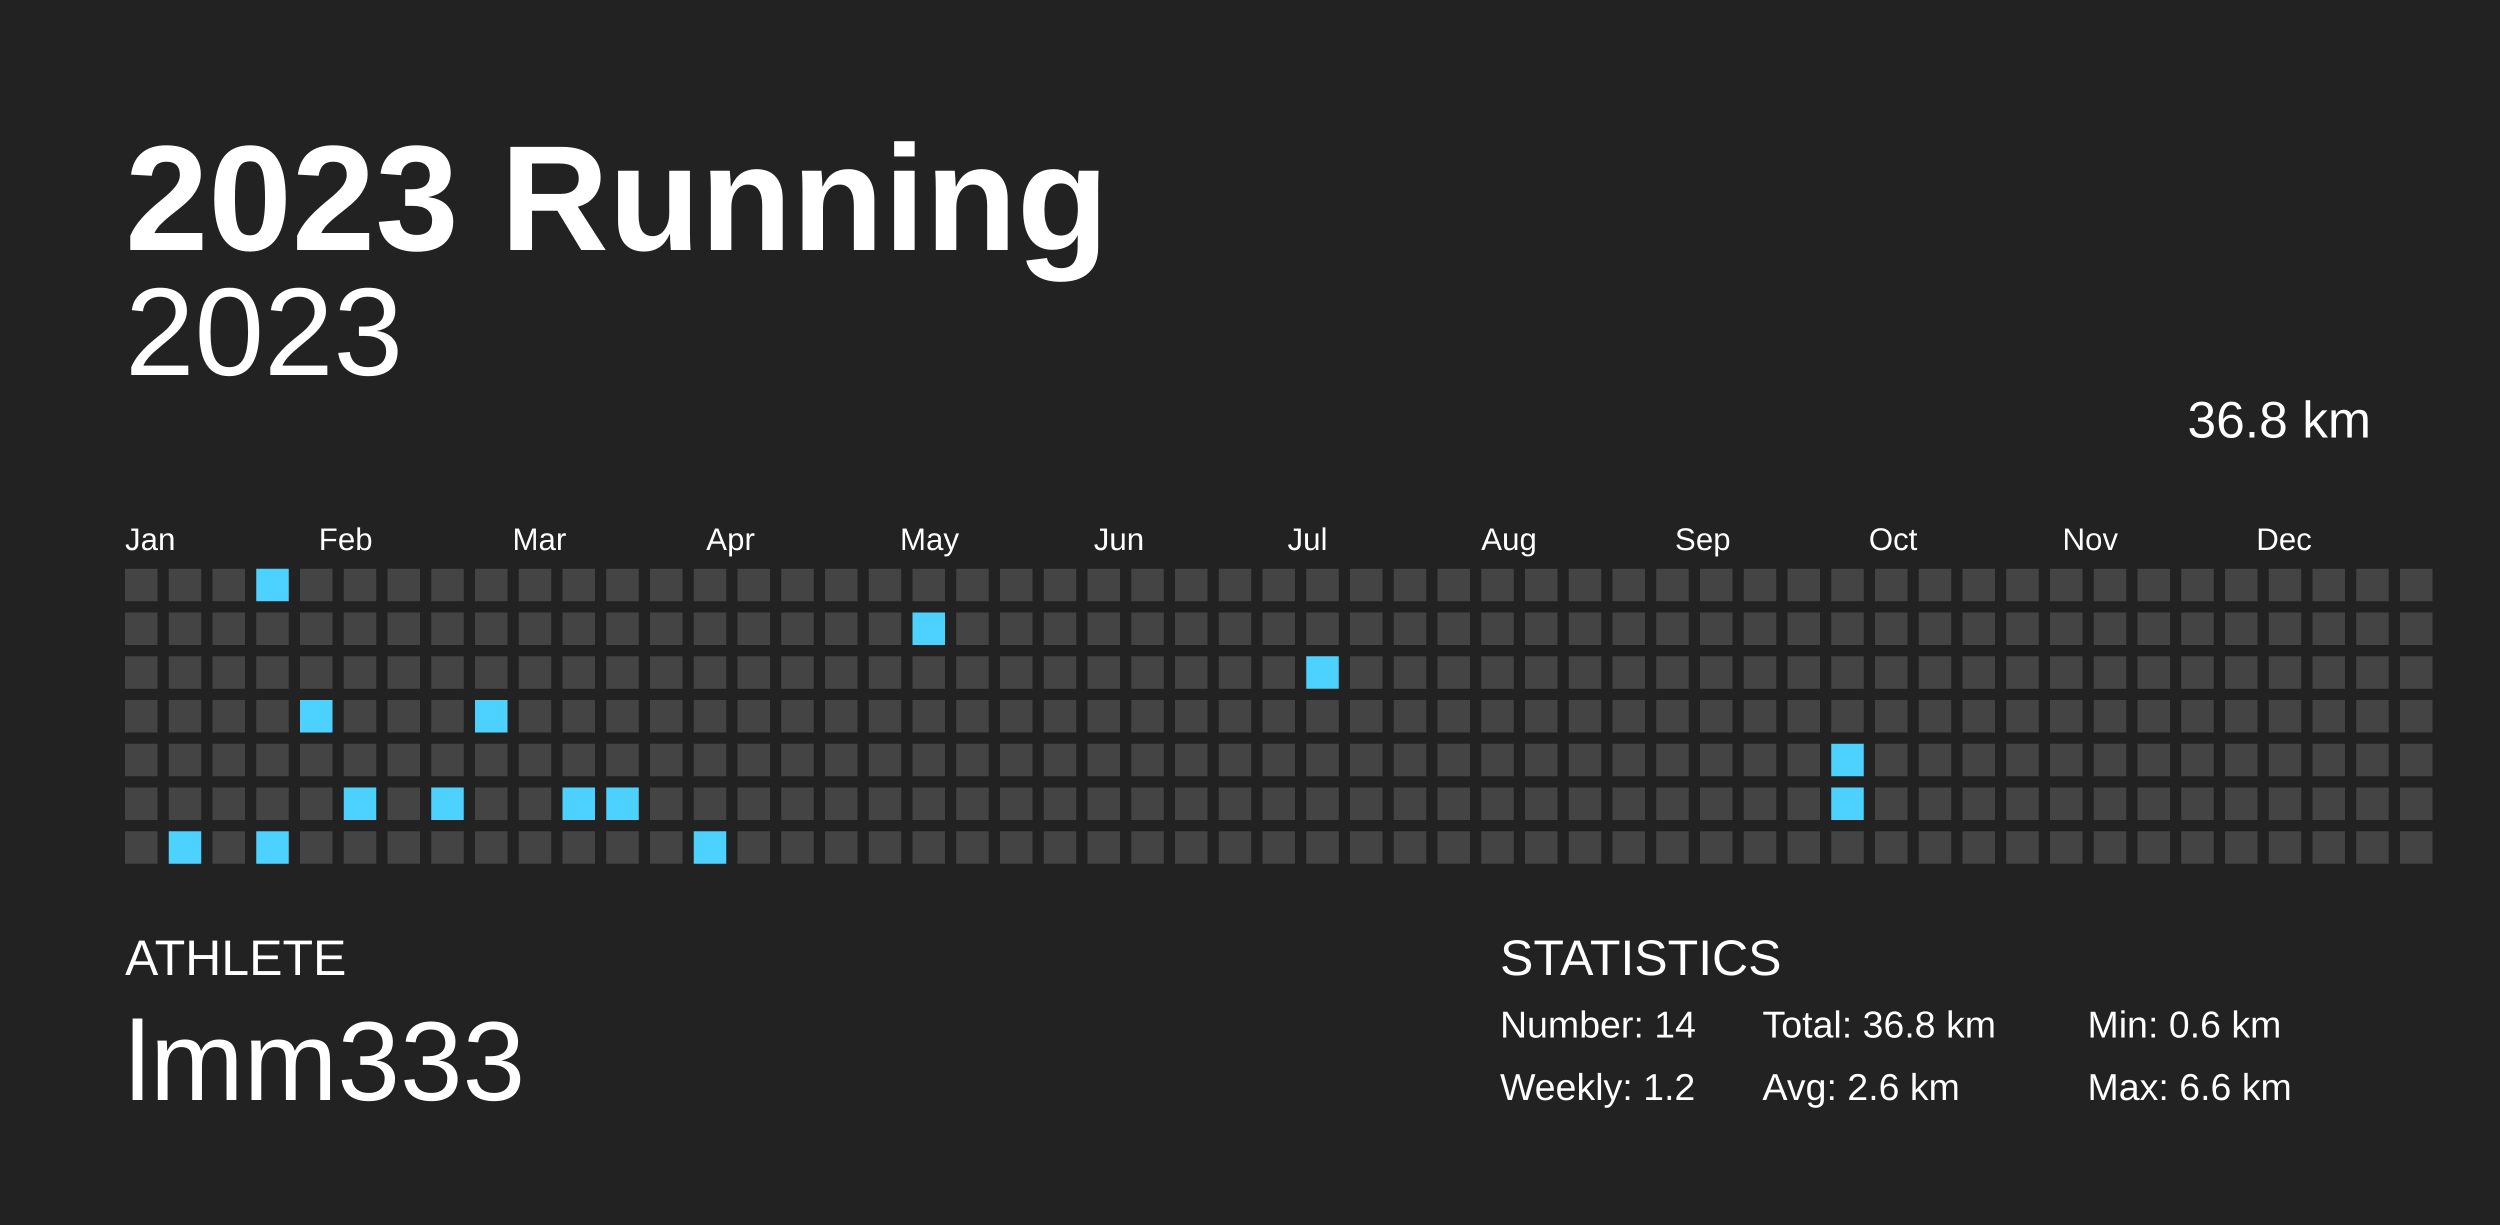
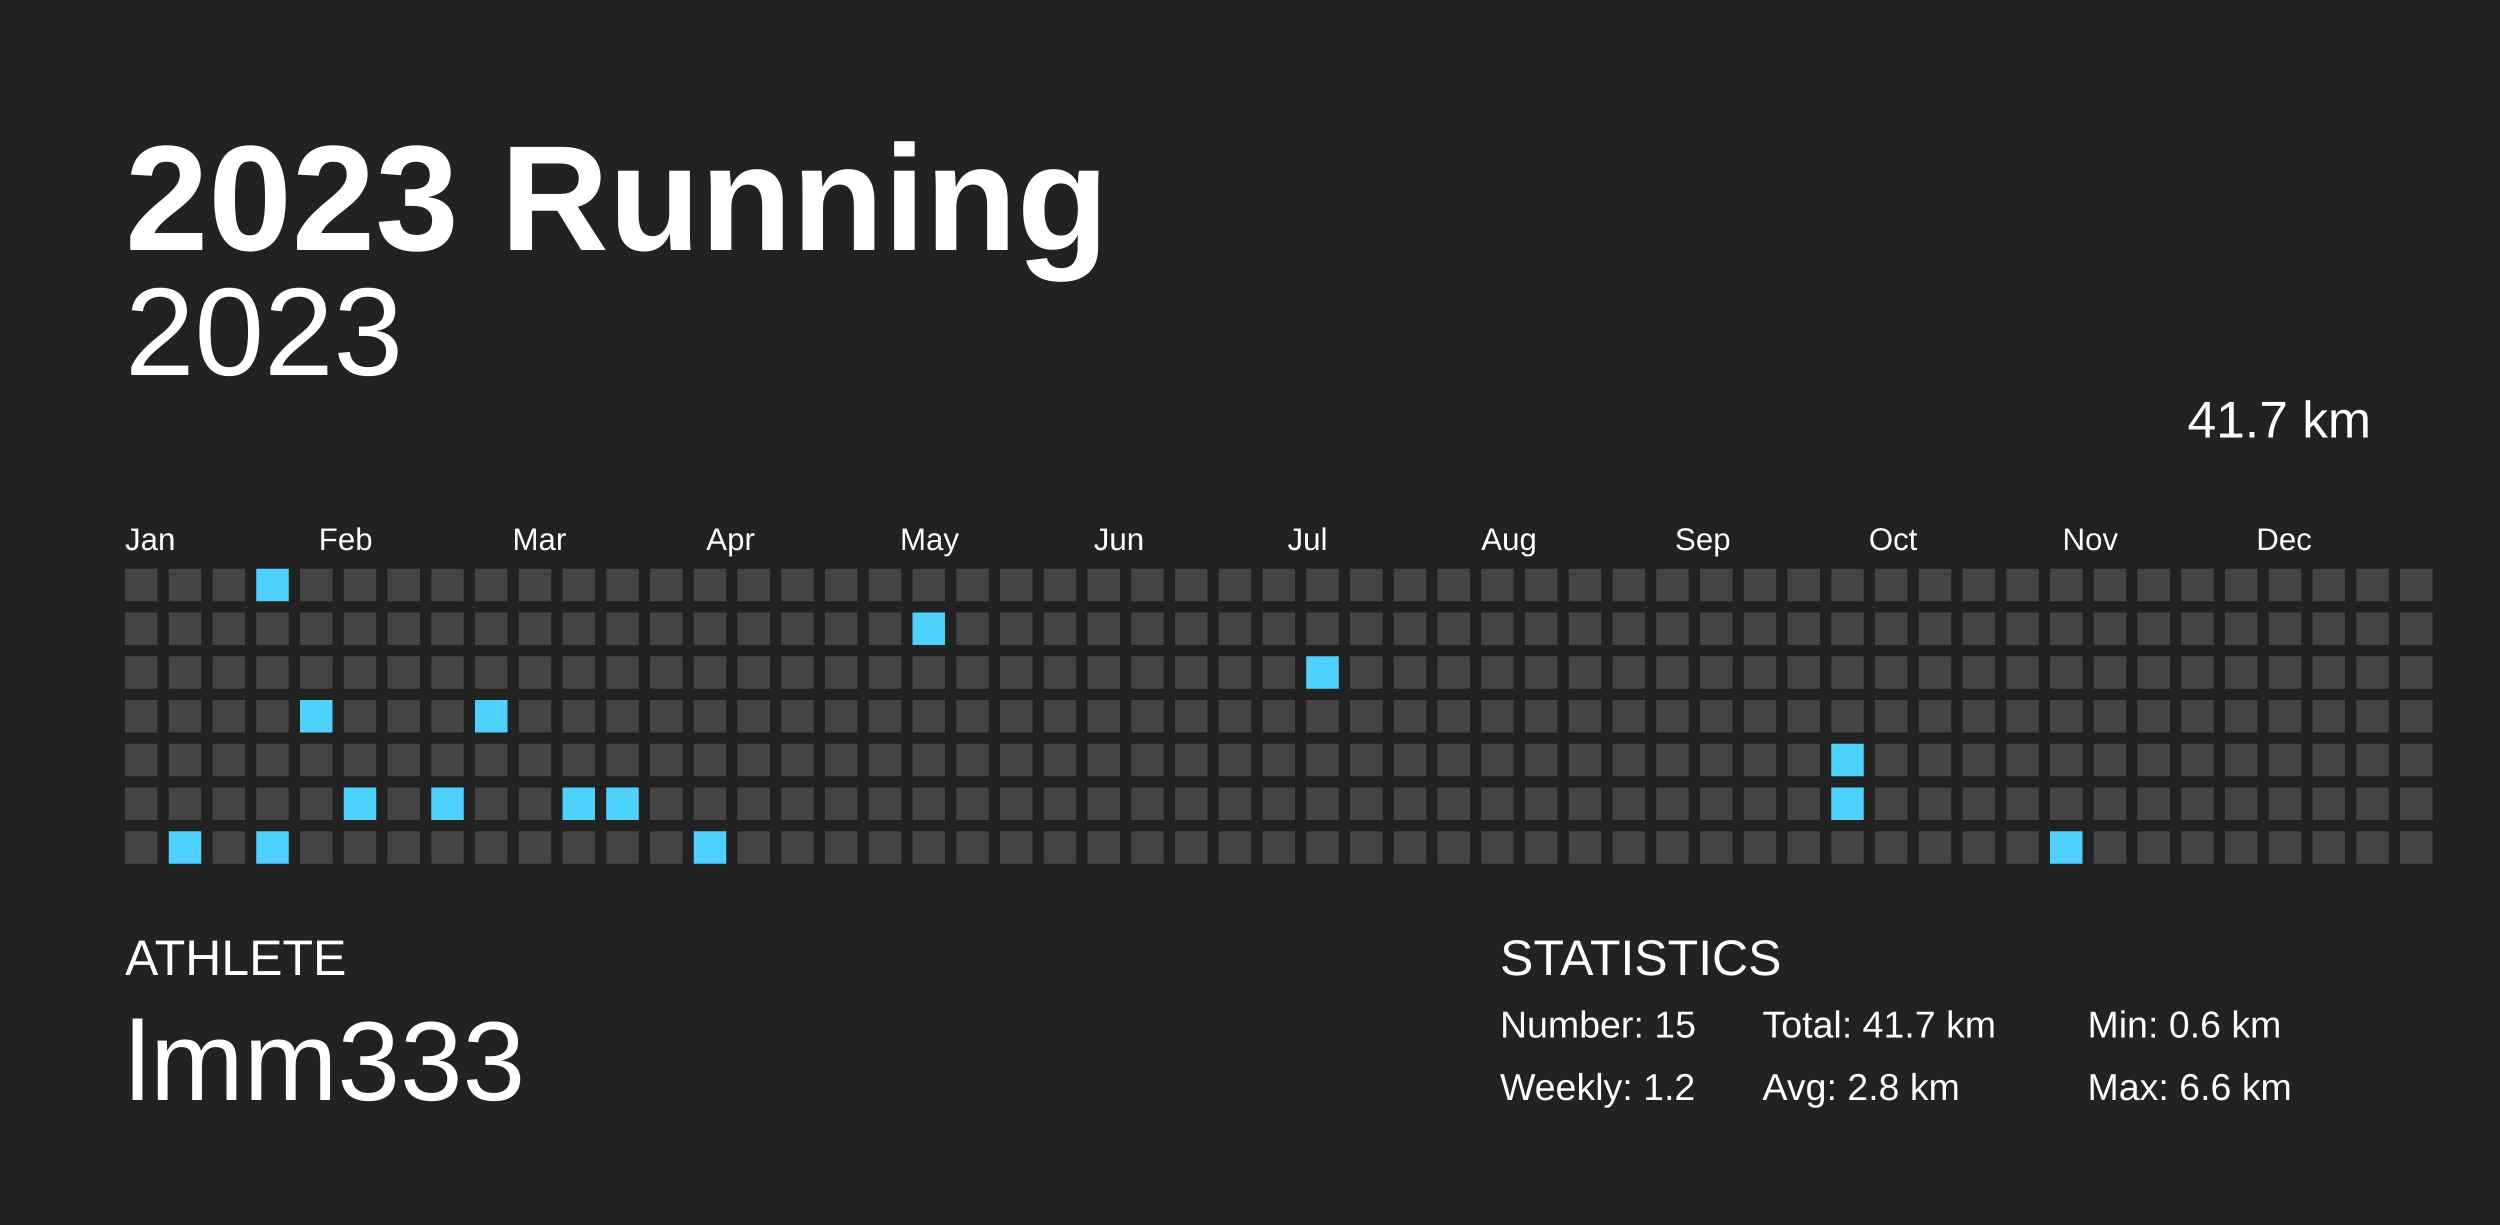
<svg xmlns="http://www.w3.org/2000/svg" baseProfile="full" height="98mm" version="1.1" viewBox="0,0,200,98" width="200mm">
  <defs />
  <rect fill="#222222" height="98" width="200" x="0" y="0" />
  <text fill="#FFFFFF" style="font-size:12px; font-family:Arial; font-weight:bold;" x="10" y="20">2023 Running</text>
  <text fill="#FFFFFF" style="font-size:4px; font-family:Arial" x="10" y="78">ATHLETE</text>
  <text fill="#FFFFFF" style="font-size:9px; font-family:Arial" x="10" y="88">lmm333</text>
  <text fill="#FFFFFF" style="font-size:4px; font-family:Arial" x="120" y="78">STATISTICS</text>
-   <text fill="#FFFFFF" style="font-size:3px; font-family:Arial" x="120" y="83">Number: 14</text>
+   <text fill="#FFFFFF" style="font-size:3px; font-family:Arial" x="120" y="83">Number: 15</text>
  <text fill="#FFFFFF" style="font-size:3px; font-family:Arial" x="120" y="88">Weekly: 1.2</text>
-   <text fill="#FFFFFF" style="font-size:3px; font-family:Arial" x="141" y="83">Total: 36.8 km</text>
-   <text fill="#FFFFFF" style="font-size:3px; font-family:Arial" x="141" y="88">Avg: 2.6 km</text>
+   <text fill="#FFFFFF" style="font-size:3px; font-family:Arial" x="141" y="83">Total: 41.7 km</text>
+   <text fill="#FFFFFF" style="font-size:3px; font-family:Arial" x="141" y="88">Avg: 2.8 km</text>
  <text fill="#FFFFFF" style="font-size:3px; font-family:Arial" x="167" y="83">Min: 0.6 km</text>
  <text fill="#FFFFFF" style="font-size:3px; font-family:Arial" x="167" y="88">Max: 6.6 km</text>
  <text alignment-baseline="hanging" fill="#FFFFFF" style="font-size:10.0px; font-family:Arial;" x="10" y="30">2023</text>
-   <text alignment-baseline="hanging" fill="#FFFFFF" style="font-size:4.125px; font-family:Arial;" x="175" y="35">36.8 km</text>
+   <text alignment-baseline="hanging" fill="#FFFFFF" style="font-size:4.125px; font-family:Arial;" x="175" y="35">41.7 km</text>
  <text fill="#FFFFFF" style="font-size:2.5px; font-family:Arial" x="10.0" y="44">Jan</text>
  <text fill="#FFFFFF" style="font-size:2.5px; font-family:Arial" x="25.5" y="44">Feb</text>
  <text fill="#FFFFFF" style="font-size:2.5px; font-family:Arial" x="41.0" y="44">Mar</text>
  <text fill="#FFFFFF" style="font-size:2.5px; font-family:Arial" x="56.5" y="44">Apr</text>
  <text fill="#FFFFFF" style="font-size:2.5px; font-family:Arial" x="72.0" y="44">May</text>
  <text fill="#FFFFFF" style="font-size:2.5px; font-family:Arial" x="87.5" y="44">Jun</text>
  <text fill="#FFFFFF" style="font-size:2.5px; font-family:Arial" x="103.0" y="44">Jul</text>
  <text fill="#FFFFFF" style="font-size:2.5px; font-family:Arial" x="118.5" y="44">Aug</text>
  <text fill="#FFFFFF" style="font-size:2.5px; font-family:Arial" x="134.0" y="44">Sep</text>
  <text fill="#FFFFFF" style="font-size:2.5px; font-family:Arial" x="149.5" y="44">Oct</text>
  <text fill="#FFFFFF" style="font-size:2.5px; font-family:Arial" x="165.0" y="44">Nov</text>
  <text fill="#FFFFFF" style="font-size:2.5px; font-family:Arial" x="180.5" y="44">Dec</text>
  <rect fill="#444444" height="2.6" width="2.6" x="10.0" y="45.5" />
  <rect fill="#444444" height="2.6" width="2.6" x="10.0" y="49.0" />
  <rect fill="#444444" height="2.6" width="2.6" x="10.0" y="52.5" />
  <rect fill="#444444" height="2.6" width="2.6" x="10.0" y="56.0" />
  <rect fill="#444444" height="2.6" width="2.6" x="10.0" y="59.5" />
  <rect fill="#444444" height="2.6" width="2.6" x="10.0" y="63.0" />
  <rect fill="#444444" height="2.6" width="2.6" x="10.0" y="66.5" />
  <rect fill="#444444" height="2.6" width="2.6" x="13.5" y="45.5" />
  <rect fill="#444444" height="2.6" width="2.6" x="13.5" y="49.0" />
  <rect fill="#444444" height="2.6" width="2.6" x="13.5" y="52.5" />
  <rect fill="#444444" height="2.6" width="2.6" x="13.5" y="56.0" />
  <rect fill="#444444" height="2.6" width="2.6" x="13.5" y="59.5" />
  <rect fill="#444444" height="2.6" width="2.6" x="13.5" y="63.0" />
  <rect fill="#4dd2ff" height="2.6" width="2.6" x="13.5" y="66.5" />
  <rect fill="#444444" height="2.6" width="2.6" x="17.0" y="45.5" />
  <rect fill="#444444" height="2.6" width="2.6" x="17.0" y="49.0" />
  <rect fill="#444444" height="2.6" width="2.6" x="17.0" y="52.5" />
  <rect fill="#444444" height="2.6" width="2.6" x="17.0" y="56.0" />
  <rect fill="#444444" height="2.6" width="2.6" x="17.0" y="59.5" />
  <rect fill="#444444" height="2.6" width="2.6" x="17.0" y="63.0" />
  <rect fill="#444444" height="2.6" width="2.6" x="17.0" y="66.5" />
  <rect fill="#4dd2ff" height="2.6" width="2.6" x="20.5" y="45.5" />
  <rect fill="#444444" height="2.6" width="2.6" x="20.5" y="49.0" />
  <rect fill="#444444" height="2.6" width="2.6" x="20.5" y="52.5" />
  <rect fill="#444444" height="2.6" width="2.6" x="20.5" y="56.0" />
  <rect fill="#444444" height="2.6" width="2.6" x="20.5" y="59.5" />
  <rect fill="#444444" height="2.6" width="2.6" x="20.5" y="63.0" />
  <rect fill="#4dd2ff" height="2.6" width="2.6" x="20.5" y="66.5" />
  <rect fill="#444444" height="2.6" width="2.6" x="24.0" y="45.5" />
  <rect fill="#444444" height="2.6" width="2.6" x="24.0" y="49.0" />
  <rect fill="#444444" height="2.6" width="2.6" x="24.0" y="52.5" />
  <rect fill="#4dd2ff" height="2.6" width="2.6" x="24.0" y="56.0" />
  <rect fill="#444444" height="2.6" width="2.6" x="24.0" y="59.5" />
  <rect fill="#444444" height="2.6" width="2.6" x="24.0" y="63.0" />
  <rect fill="#444444" height="2.6" width="2.6" x="24.0" y="66.5" />
  <rect fill="#444444" height="2.6" width="2.6" x="27.5" y="45.5" />
  <rect fill="#444444" height="2.6" width="2.6" x="27.5" y="49.0" />
  <rect fill="#444444" height="2.6" width="2.6" x="27.5" y="52.5" />
  <rect fill="#444444" height="2.6" width="2.6" x="27.5" y="56.0" />
  <rect fill="#444444" height="2.6" width="2.6" x="27.5" y="59.5" />
  <rect fill="#4dd2ff" height="2.6" width="2.6" x="27.5" y="63.0" />
  <rect fill="#444444" height="2.6" width="2.6" x="27.5" y="66.5" />
  <rect fill="#444444" height="2.6" width="2.6" x="31.0" y="45.5" />
  <rect fill="#444444" height="2.6" width="2.6" x="31.0" y="49.0" />
  <rect fill="#444444" height="2.6" width="2.6" x="31.0" y="52.5" />
  <rect fill="#444444" height="2.6" width="2.6" x="31.0" y="56.0" />
  <rect fill="#444444" height="2.6" width="2.6" x="31.0" y="59.5" />
  <rect fill="#444444" height="2.6" width="2.6" x="31.0" y="63.0" />
  <rect fill="#444444" height="2.6" width="2.6" x="31.0" y="66.5" />
  <rect fill="#444444" height="2.6" width="2.6" x="34.5" y="45.5" />
  <rect fill="#444444" height="2.6" width="2.6" x="34.5" y="49.0" />
  <rect fill="#444444" height="2.6" width="2.6" x="34.5" y="52.5" />
  <rect fill="#444444" height="2.6" width="2.6" x="34.5" y="56.0" />
  <rect fill="#444444" height="2.6" width="2.6" x="34.5" y="59.5" />
  <rect fill="#4dd2ff" height="2.6" width="2.6" x="34.5" y="63.0" />
  <rect fill="#444444" height="2.6" width="2.6" x="34.5" y="66.5" />
  <rect fill="#444444" height="2.6" width="2.6" x="38.0" y="45.5" />
  <rect fill="#444444" height="2.6" width="2.6" x="38.0" y="49.0" />
  <rect fill="#444444" height="2.6" width="2.6" x="38.0" y="52.5" />
  <rect fill="#4dd2ff" height="2.6" width="2.6" x="38.0" y="56.0" />
  <rect fill="#444444" height="2.6" width="2.6" x="38.0" y="59.5" />
  <rect fill="#444444" height="2.6" width="2.6" x="38.0" y="63.0" />
  <rect fill="#444444" height="2.6" width="2.6" x="38.0" y="66.5" />
  <rect fill="#444444" height="2.6" width="2.6" x="41.5" y="45.5" />
  <rect fill="#444444" height="2.6" width="2.6" x="41.5" y="49.0" />
  <rect fill="#444444" height="2.6" width="2.6" x="41.5" y="52.5" />
  <rect fill="#444444" height="2.6" width="2.6" x="41.5" y="56.0" />
  <rect fill="#444444" height="2.6" width="2.6" x="41.5" y="59.5" />
  <rect fill="#444444" height="2.6" width="2.6" x="41.5" y="63.0" />
  <rect fill="#444444" height="2.6" width="2.6" x="41.5" y="66.5" />
  <rect fill="#444444" height="2.6" width="2.6" x="45.0" y="45.5" />
  <rect fill="#444444" height="2.6" width="2.6" x="45.0" y="49.0" />
  <rect fill="#444444" height="2.6" width="2.6" x="45.0" y="52.5" />
  <rect fill="#444444" height="2.6" width="2.6" x="45.0" y="56.0" />
  <rect fill="#444444" height="2.6" width="2.6" x="45.0" y="59.5" />
  <rect fill="#4dd2ff" height="2.6" width="2.6" x="45.0" y="63.0" />
  <rect fill="#444444" height="2.6" width="2.6" x="45.0" y="66.5" />
  <rect fill="#444444" height="2.6" width="2.6" x="48.5" y="45.5" />
  <rect fill="#444444" height="2.6" width="2.6" x="48.5" y="49.0" />
  <rect fill="#444444" height="2.6" width="2.6" x="48.5" y="52.5" />
  <rect fill="#444444" height="2.6" width="2.6" x="48.5" y="56.0" />
  <rect fill="#444444" height="2.6" width="2.6" x="48.5" y="59.5" />
  <rect fill="#4dd2ff" height="2.6" width="2.6" x="48.5" y="63.0" />
  <rect fill="#444444" height="2.6" width="2.6" x="48.5" y="66.5" />
  <rect fill="#444444" height="2.6" width="2.6" x="52.0" y="45.5" />
  <rect fill="#444444" height="2.6" width="2.6" x="52.0" y="49.0" />
  <rect fill="#444444" height="2.6" width="2.6" x="52.0" y="52.5" />
  <rect fill="#444444" height="2.6" width="2.6" x="52.0" y="56.0" />
  <rect fill="#444444" height="2.6" width="2.6" x="52.0" y="59.5" />
  <rect fill="#444444" height="2.6" width="2.6" x="52.0" y="63.0" />
  <rect fill="#444444" height="2.6" width="2.6" x="52.0" y="66.5" />
  <rect fill="#444444" height="2.6" width="2.6" x="55.5" y="45.5" />
  <rect fill="#444444" height="2.6" width="2.6" x="55.5" y="49.0" />
  <rect fill="#444444" height="2.6" width="2.6" x="55.5" y="52.5" />
  <rect fill="#444444" height="2.6" width="2.6" x="55.5" y="56.0" />
  <rect fill="#444444" height="2.6" width="2.6" x="55.5" y="59.5" />
  <rect fill="#444444" height="2.6" width="2.6" x="55.5" y="63.0" />
  <rect fill="#4dd2ff" height="2.6" width="2.6" x="55.5" y="66.5" />
  <rect fill="#444444" height="2.6" width="2.6" x="59.0" y="45.5" />
  <rect fill="#444444" height="2.6" width="2.6" x="59.0" y="49.0" />
  <rect fill="#444444" height="2.6" width="2.6" x="59.0" y="52.5" />
  <rect fill="#444444" height="2.6" width="2.6" x="59.0" y="56.0" />
  <rect fill="#444444" height="2.6" width="2.6" x="59.0" y="59.5" />
  <rect fill="#444444" height="2.6" width="2.6" x="59.0" y="63.0" />
  <rect fill="#444444" height="2.6" width="2.6" x="59.0" y="66.5" />
  <rect fill="#444444" height="2.6" width="2.6" x="62.5" y="45.5" />
  <rect fill="#444444" height="2.6" width="2.6" x="62.5" y="49.0" />
  <rect fill="#444444" height="2.6" width="2.6" x="62.5" y="52.5" />
  <rect fill="#444444" height="2.6" width="2.6" x="62.5" y="56.0" />
  <rect fill="#444444" height="2.6" width="2.6" x="62.5" y="59.5" />
  <rect fill="#444444" height="2.6" width="2.6" x="62.5" y="63.0" />
  <rect fill="#444444" height="2.6" width="2.6" x="62.5" y="66.5" />
  <rect fill="#444444" height="2.6" width="2.6" x="66.0" y="45.5" />
  <rect fill="#444444" height="2.6" width="2.6" x="66.0" y="49.0" />
  <rect fill="#444444" height="2.6" width="2.6" x="66.0" y="52.5" />
  <rect fill="#444444" height="2.6" width="2.6" x="66.0" y="56.0" />
  <rect fill="#444444" height="2.6" width="2.6" x="66.0" y="59.5" />
  <rect fill="#444444" height="2.6" width="2.6" x="66.0" y="63.0" />
  <rect fill="#444444" height="2.6" width="2.6" x="66.0" y="66.5" />
  <rect fill="#444444" height="2.6" width="2.6" x="69.5" y="45.5" />
  <rect fill="#444444" height="2.6" width="2.6" x="69.5" y="49.0" />
  <rect fill="#444444" height="2.6" width="2.6" x="69.5" y="52.5" />
  <rect fill="#444444" height="2.6" width="2.6" x="69.5" y="56.0" />
  <rect fill="#444444" height="2.6" width="2.6" x="69.5" y="59.5" />
  <rect fill="#444444" height="2.6" width="2.6" x="69.5" y="63.0" />
  <rect fill="#444444" height="2.6" width="2.6" x="69.5" y="66.5" />
  <rect fill="#444444" height="2.6" width="2.6" x="73.0" y="45.5" />
  <rect fill="#4dd2ff" height="2.6" width="2.6" x="73.0" y="49.0" />
  <rect fill="#444444" height="2.6" width="2.6" x="73.0" y="52.5" />
  <rect fill="#444444" height="2.6" width="2.6" x="73.0" y="56.0" />
  <rect fill="#444444" height="2.6" width="2.6" x="73.0" y="59.5" />
  <rect fill="#444444" height="2.6" width="2.6" x="73.0" y="63.0" />
  <rect fill="#444444" height="2.6" width="2.6" x="73.0" y="66.5" />
  <rect fill="#444444" height="2.6" width="2.6" x="76.5" y="45.5" />
  <rect fill="#444444" height="2.6" width="2.6" x="76.5" y="49.0" />
  <rect fill="#444444" height="2.6" width="2.6" x="76.5" y="52.5" />
  <rect fill="#444444" height="2.6" width="2.6" x="76.5" y="56.0" />
  <rect fill="#444444" height="2.6" width="2.6" x="76.5" y="59.5" />
  <rect fill="#444444" height="2.6" width="2.6" x="76.5" y="63.0" />
  <rect fill="#444444" height="2.6" width="2.6" x="76.5" y="66.5" />
  <rect fill="#444444" height="2.6" width="2.6" x="80.0" y="45.5" />
  <rect fill="#444444" height="2.6" width="2.6" x="80.0" y="49.0" />
  <rect fill="#444444" height="2.6" width="2.6" x="80.0" y="52.5" />
  <rect fill="#444444" height="2.6" width="2.6" x="80.0" y="56.0" />
  <rect fill="#444444" height="2.6" width="2.6" x="80.0" y="59.5" />
  <rect fill="#444444" height="2.6" width="2.6" x="80.0" y="63.0" />
  <rect fill="#444444" height="2.6" width="2.6" x="80.0" y="66.5" />
  <rect fill="#444444" height="2.6" width="2.6" x="83.5" y="45.5" />
  <rect fill="#444444" height="2.6" width="2.6" x="83.5" y="49.0" />
  <rect fill="#444444" height="2.6" width="2.6" x="83.5" y="52.5" />
  <rect fill="#444444" height="2.6" width="2.6" x="83.5" y="56.0" />
  <rect fill="#444444" height="2.6" width="2.6" x="83.5" y="59.5" />
  <rect fill="#444444" height="2.6" width="2.6" x="83.5" y="63.0" />
  <rect fill="#444444" height="2.6" width="2.6" x="83.5" y="66.5" />
  <rect fill="#444444" height="2.6" width="2.6" x="87.0" y="45.5" />
  <rect fill="#444444" height="2.6" width="2.6" x="87.0" y="49.0" />
  <rect fill="#444444" height="2.6" width="2.6" x="87.0" y="52.5" />
  <rect fill="#444444" height="2.6" width="2.6" x="87.0" y="56.0" />
  <rect fill="#444444" height="2.6" width="2.6" x="87.0" y="59.5" />
  <rect fill="#444444" height="2.6" width="2.6" x="87.0" y="63.0" />
  <rect fill="#444444" height="2.6" width="2.6" x="87.0" y="66.5" />
  <rect fill="#444444" height="2.6" width="2.6" x="90.5" y="45.5" />
  <rect fill="#444444" height="2.6" width="2.6" x="90.5" y="49.0" />
  <rect fill="#444444" height="2.6" width="2.6" x="90.5" y="52.5" />
  <rect fill="#444444" height="2.6" width="2.6" x="90.5" y="56.0" />
  <rect fill="#444444" height="2.6" width="2.6" x="90.5" y="59.5" />
  <rect fill="#444444" height="2.6" width="2.6" x="90.5" y="63.0" />
  <rect fill="#444444" height="2.6" width="2.6" x="90.5" y="66.5" />
  <rect fill="#444444" height="2.6" width="2.6" x="94.0" y="45.5" />
  <rect fill="#444444" height="2.6" width="2.6" x="94.0" y="49.0" />
  <rect fill="#444444" height="2.6" width="2.6" x="94.0" y="52.5" />
  <rect fill="#444444" height="2.6" width="2.6" x="94.0" y="56.0" />
  <rect fill="#444444" height="2.6" width="2.6" x="94.0" y="59.5" />
  <rect fill="#444444" height="2.6" width="2.6" x="94.0" y="63.0" />
  <rect fill="#444444" height="2.6" width="2.6" x="94.0" y="66.5" />
  <rect fill="#444444" height="2.6" width="2.6" x="97.5" y="45.5" />
  <rect fill="#444444" height="2.6" width="2.6" x="97.5" y="49.0" />
  <rect fill="#444444" height="2.6" width="2.6" x="97.5" y="52.5" />
  <rect fill="#444444" height="2.6" width="2.6" x="97.5" y="56.0" />
  <rect fill="#444444" height="2.6" width="2.6" x="97.5" y="59.5" />
  <rect fill="#444444" height="2.6" width="2.6" x="97.5" y="63.0" />
  <rect fill="#444444" height="2.6" width="2.6" x="97.5" y="66.5" />
  <rect fill="#444444" height="2.6" width="2.6" x="101.0" y="45.5" />
  <rect fill="#444444" height="2.6" width="2.6" x="101.0" y="49.0" />
  <rect fill="#444444" height="2.6" width="2.6" x="101.0" y="52.5" />
  <rect fill="#444444" height="2.6" width="2.6" x="101.0" y="56.0" />
  <rect fill="#444444" height="2.6" width="2.6" x="101.0" y="59.5" />
  <rect fill="#444444" height="2.6" width="2.6" x="101.0" y="63.0" />
  <rect fill="#444444" height="2.6" width="2.6" x="101.0" y="66.5" />
  <rect fill="#444444" height="2.6" width="2.6" x="104.5" y="45.5" />
  <rect fill="#444444" height="2.6" width="2.6" x="104.5" y="49.0" />
  <rect fill="#4dd2ff" height="2.6" width="2.6" x="104.5" y="52.5" />
  <rect fill="#444444" height="2.6" width="2.6" x="104.5" y="56.0" />
  <rect fill="#444444" height="2.6" width="2.6" x="104.5" y="59.5" />
  <rect fill="#444444" height="2.6" width="2.6" x="104.5" y="63.0" />
  <rect fill="#444444" height="2.6" width="2.6" x="104.5" y="66.5" />
  <rect fill="#444444" height="2.6" width="2.6" x="108.0" y="45.5" />
  <rect fill="#444444" height="2.6" width="2.6" x="108.0" y="49.0" />
  <rect fill="#444444" height="2.6" width="2.6" x="108.0" y="52.5" />
  <rect fill="#444444" height="2.6" width="2.6" x="108.0" y="56.0" />
  <rect fill="#444444" height="2.6" width="2.6" x="108.0" y="59.5" />
  <rect fill="#444444" height="2.6" width="2.6" x="108.0" y="63.0" />
  <rect fill="#444444" height="2.6" width="2.6" x="108.0" y="66.5" />
  <rect fill="#444444" height="2.6" width="2.6" x="111.5" y="45.5" />
  <rect fill="#444444" height="2.6" width="2.6" x="111.5" y="49.0" />
  <rect fill="#444444" height="2.6" width="2.6" x="111.5" y="52.5" />
  <rect fill="#444444" height="2.6" width="2.6" x="111.5" y="56.0" />
  <rect fill="#444444" height="2.6" width="2.6" x="111.5" y="59.5" />
  <rect fill="#444444" height="2.6" width="2.6" x="111.5" y="63.0" />
  <rect fill="#444444" height="2.6" width="2.6" x="111.5" y="66.5" />
  <rect fill="#444444" height="2.6" width="2.6" x="115.0" y="45.5" />
  <rect fill="#444444" height="2.6" width="2.6" x="115.0" y="49.0" />
  <rect fill="#444444" height="2.6" width="2.6" x="115.0" y="52.5" />
  <rect fill="#444444" height="2.6" width="2.6" x="115.0" y="56.0" />
  <rect fill="#444444" height="2.6" width="2.6" x="115.0" y="59.5" />
  <rect fill="#444444" height="2.6" width="2.6" x="115.0" y="63.0" />
  <rect fill="#444444" height="2.6" width="2.6" x="115.0" y="66.5" />
  <rect fill="#444444" height="2.6" width="2.6" x="118.5" y="45.5" />
  <rect fill="#444444" height="2.6" width="2.6" x="118.5" y="49.0" />
  <rect fill="#444444" height="2.6" width="2.6" x="118.5" y="52.5" />
  <rect fill="#444444" height="2.6" width="2.6" x="118.5" y="56.0" />
  <rect fill="#444444" height="2.6" width="2.6" x="118.5" y="59.5" />
  <rect fill="#444444" height="2.6" width="2.6" x="118.5" y="63.0" />
  <rect fill="#444444" height="2.6" width="2.6" x="118.5" y="66.5" />
  <rect fill="#444444" height="2.6" width="2.6" x="122.0" y="45.5" />
  <rect fill="#444444" height="2.6" width="2.6" x="122.0" y="49.0" />
  <rect fill="#444444" height="2.6" width="2.6" x="122.0" y="52.5" />
  <rect fill="#444444" height="2.6" width="2.6" x="122.0" y="56.0" />
  <rect fill="#444444" height="2.6" width="2.6" x="122.0" y="59.5" />
  <rect fill="#444444" height="2.6" width="2.6" x="122.0" y="63.0" />
  <rect fill="#444444" height="2.6" width="2.6" x="122.0" y="66.5" />
  <rect fill="#444444" height="2.6" width="2.6" x="125.5" y="45.5" />
  <rect fill="#444444" height="2.6" width="2.6" x="125.5" y="49.0" />
  <rect fill="#444444" height="2.6" width="2.6" x="125.5" y="52.5" />
  <rect fill="#444444" height="2.6" width="2.6" x="125.5" y="56.0" />
  <rect fill="#444444" height="2.6" width="2.6" x="125.5" y="59.5" />
  <rect fill="#444444" height="2.6" width="2.6" x="125.5" y="63.0" />
  <rect fill="#444444" height="2.6" width="2.6" x="125.5" y="66.5" />
  <rect fill="#444444" height="2.6" width="2.6" x="129.0" y="45.5" />
  <rect fill="#444444" height="2.6" width="2.6" x="129.0" y="49.0" />
  <rect fill="#444444" height="2.6" width="2.6" x="129.0" y="52.5" />
  <rect fill="#444444" height="2.6" width="2.6" x="129.0" y="56.0" />
  <rect fill="#444444" height="2.6" width="2.6" x="129.0" y="59.5" />
  <rect fill="#444444" height="2.6" width="2.6" x="129.0" y="63.0" />
  <rect fill="#444444" height="2.6" width="2.6" x="129.0" y="66.5" />
  <rect fill="#444444" height="2.6" width="2.6" x="132.5" y="45.5" />
  <rect fill="#444444" height="2.6" width="2.6" x="132.5" y="49.0" />
  <rect fill="#444444" height="2.6" width="2.6" x="132.5" y="52.5" />
  <rect fill="#444444" height="2.6" width="2.6" x="132.5" y="56.0" />
  <rect fill="#444444" height="2.6" width="2.6" x="132.5" y="59.5" />
  <rect fill="#444444" height="2.6" width="2.6" x="132.5" y="63.0" />
  <rect fill="#444444" height="2.6" width="2.6" x="132.5" y="66.5" />
  <rect fill="#444444" height="2.6" width="2.6" x="136.0" y="45.5" />
  <rect fill="#444444" height="2.6" width="2.6" x="136.0" y="49.0" />
  <rect fill="#444444" height="2.6" width="2.6" x="136.0" y="52.5" />
  <rect fill="#444444" height="2.6" width="2.6" x="136.0" y="56.0" />
  <rect fill="#444444" height="2.6" width="2.6" x="136.0" y="59.5" />
  <rect fill="#444444" height="2.6" width="2.6" x="136.0" y="63.0" />
  <rect fill="#444444" height="2.6" width="2.6" x="136.0" y="66.5" />
  <rect fill="#444444" height="2.6" width="2.6" x="139.5" y="45.5" />
  <rect fill="#444444" height="2.6" width="2.6" x="139.5" y="49.0" />
  <rect fill="#444444" height="2.6" width="2.6" x="139.5" y="52.5" />
  <rect fill="#444444" height="2.6" width="2.6" x="139.5" y="56.0" />
  <rect fill="#444444" height="2.6" width="2.6" x="139.5" y="59.5" />
  <rect fill="#444444" height="2.6" width="2.6" x="139.5" y="63.0" />
  <rect fill="#444444" height="2.6" width="2.6" x="139.5" y="66.5" />
  <rect fill="#444444" height="2.6" width="2.6" x="143.0" y="45.5" />
  <rect fill="#444444" height="2.6" width="2.6" x="143.0" y="49.0" />
  <rect fill="#444444" height="2.6" width="2.6" x="143.0" y="52.5" />
  <rect fill="#444444" height="2.6" width="2.6" x="143.0" y="56.0" />
  <rect fill="#444444" height="2.6" width="2.6" x="143.0" y="59.5" />
  <rect fill="#444444" height="2.6" width="2.6" x="143.0" y="63.0" />
  <rect fill="#444444" height="2.6" width="2.6" x="143.0" y="66.5" />
  <rect fill="#444444" height="2.6" width="2.6" x="146.5" y="45.5" />
  <rect fill="#444444" height="2.6" width="2.6" x="146.5" y="49.0" />
  <rect fill="#444444" height="2.6" width="2.6" x="146.5" y="52.5" />
  <rect fill="#444444" height="2.6" width="2.6" x="146.5" y="56.0" />
  <rect fill="#4dd2ff" height="2.6" width="2.6" x="146.5" y="59.5" />
  <rect fill="#4dd2ff" height="2.6" width="2.6" x="146.5" y="63.0" />
  <rect fill="#444444" height="2.6" width="2.6" x="146.5" y="66.5" />
  <rect fill="#444444" height="2.6" width="2.6" x="150.0" y="45.5" />
  <rect fill="#444444" height="2.6" width="2.6" x="150.0" y="49.0" />
  <rect fill="#444444" height="2.6" width="2.6" x="150.0" y="52.5" />
  <rect fill="#444444" height="2.6" width="2.6" x="150.0" y="56.0" />
  <rect fill="#444444" height="2.6" width="2.6" x="150.0" y="59.5" />
  <rect fill="#444444" height="2.6" width="2.6" x="150.0" y="63.0" />
  <rect fill="#444444" height="2.6" width="2.6" x="150.0" y="66.5" />
  <rect fill="#444444" height="2.6" width="2.6" x="153.5" y="45.5" />
  <rect fill="#444444" height="2.6" width="2.6" x="153.5" y="49.0" />
  <rect fill="#444444" height="2.6" width="2.6" x="153.5" y="52.5" />
  <rect fill="#444444" height="2.6" width="2.6" x="153.5" y="56.0" />
  <rect fill="#444444" height="2.6" width="2.6" x="153.5" y="59.5" />
  <rect fill="#444444" height="2.6" width="2.6" x="153.5" y="63.0" />
  <rect fill="#444444" height="2.6" width="2.6" x="153.5" y="66.5" />
  <rect fill="#444444" height="2.6" width="2.6" x="157.0" y="45.5" />
  <rect fill="#444444" height="2.6" width="2.6" x="157.0" y="49.0" />
  <rect fill="#444444" height="2.6" width="2.6" x="157.0" y="52.5" />
  <rect fill="#444444" height="2.6" width="2.6" x="157.0" y="56.0" />
  <rect fill="#444444" height="2.6" width="2.6" x="157.0" y="59.5" />
  <rect fill="#444444" height="2.6" width="2.6" x="157.0" y="63.0" />
  <rect fill="#444444" height="2.6" width="2.6" x="157.0" y="66.5" />
  <rect fill="#444444" height="2.6" width="2.6" x="160.5" y="45.5" />
  <rect fill="#444444" height="2.6" width="2.6" x="160.5" y="49.0" />
  <rect fill="#444444" height="2.6" width="2.6" x="160.5" y="52.5" />
  <rect fill="#444444" height="2.6" width="2.6" x="160.5" y="56.0" />
  <rect fill="#444444" height="2.6" width="2.6" x="160.5" y="59.5" />
  <rect fill="#444444" height="2.6" width="2.6" x="160.5" y="63.0" />
  <rect fill="#444444" height="2.6" width="2.6" x="160.5" y="66.5" />
  <rect fill="#444444" height="2.6" width="2.6" x="164.0" y="45.5" />
  <rect fill="#444444" height="2.6" width="2.6" x="164.0" y="49.0" />
  <rect fill="#444444" height="2.6" width="2.6" x="164.0" y="52.5" />
  <rect fill="#444444" height="2.6" width="2.6" x="164.0" y="56.0" />
  <rect fill="#444444" height="2.6" width="2.6" x="164.0" y="59.5" />
  <rect fill="#444444" height="2.6" width="2.6" x="164.0" y="63.0" />
-   <rect fill="#444444" height="2.6" width="2.6" x="164.0" y="66.5" />
+   <rect fill="#4dd2ff" height="2.6" width="2.6" x="164.0" y="66.5" />
  <rect fill="#444444" height="2.6" width="2.6" x="167.5" y="45.5" />
  <rect fill="#444444" height="2.6" width="2.6" x="167.5" y="49.0" />
  <rect fill="#444444" height="2.6" width="2.6" x="167.5" y="52.5" />
  <rect fill="#444444" height="2.6" width="2.6" x="167.5" y="56.0" />
  <rect fill="#444444" height="2.6" width="2.6" x="167.5" y="59.5" />
  <rect fill="#444444" height="2.6" width="2.6" x="167.5" y="63.0" />
  <rect fill="#444444" height="2.6" width="2.6" x="167.5" y="66.5" />
  <rect fill="#444444" height="2.6" width="2.6" x="171.0" y="45.5" />
  <rect fill="#444444" height="2.6" width="2.6" x="171.0" y="49.0" />
  <rect fill="#444444" height="2.6" width="2.6" x="171.0" y="52.5" />
  <rect fill="#444444" height="2.6" width="2.6" x="171.0" y="56.0" />
  <rect fill="#444444" height="2.6" width="2.6" x="171.0" y="59.5" />
  <rect fill="#444444" height="2.6" width="2.6" x="171.0" y="63.0" />
  <rect fill="#444444" height="2.6" width="2.6" x="171.0" y="66.5" />
  <rect fill="#444444" height="2.6" width="2.6" x="174.5" y="45.5" />
  <rect fill="#444444" height="2.6" width="2.6" x="174.5" y="49.0" />
  <rect fill="#444444" height="2.6" width="2.6" x="174.5" y="52.5" />
  <rect fill="#444444" height="2.6" width="2.6" x="174.5" y="56.0" />
  <rect fill="#444444" height="2.6" width="2.6" x="174.5" y="59.5" />
  <rect fill="#444444" height="2.6" width="2.6" x="174.5" y="63.0" />
  <rect fill="#444444" height="2.6" width="2.6" x="174.5" y="66.5" />
  <rect fill="#444444" height="2.6" width="2.6" x="178.0" y="45.5" />
  <rect fill="#444444" height="2.6" width="2.6" x="178.0" y="49.0" />
  <rect fill="#444444" height="2.6" width="2.6" x="178.0" y="52.5" />
  <rect fill="#444444" height="2.6" width="2.6" x="178.0" y="56.0" />
  <rect fill="#444444" height="2.6" width="2.6" x="178.0" y="59.5" />
  <rect fill="#444444" height="2.6" width="2.6" x="178.0" y="63.0" />
  <rect fill="#444444" height="2.6" width="2.6" x="178.0" y="66.5" />
  <rect fill="#444444" height="2.6" width="2.6" x="181.5" y="45.5" />
  <rect fill="#444444" height="2.6" width="2.6" x="181.5" y="49.0" />
  <rect fill="#444444" height="2.6" width="2.6" x="181.5" y="52.5" />
  <rect fill="#444444" height="2.6" width="2.6" x="181.5" y="56.0" />
  <rect fill="#444444" height="2.6" width="2.6" x="181.5" y="59.5" />
  <rect fill="#444444" height="2.6" width="2.6" x="181.5" y="63.0" />
  <rect fill="#444444" height="2.6" width="2.6" x="181.5" y="66.5" />
  <rect fill="#444444" height="2.6" width="2.6" x="185.0" y="45.5" />
  <rect fill="#444444" height="2.6" width="2.6" x="185.0" y="49.0" />
  <rect fill="#444444" height="2.6" width="2.6" x="185.0" y="52.5" />
  <rect fill="#444444" height="2.6" width="2.6" x="185.0" y="56.0" />
  <rect fill="#444444" height="2.6" width="2.6" x="185.0" y="59.5" />
  <rect fill="#444444" height="2.6" width="2.6" x="185.0" y="63.0" />
  <rect fill="#444444" height="2.6" width="2.6" x="185.0" y="66.5" />
  <rect fill="#444444" height="2.6" width="2.6" x="188.5" y="45.5" />
  <rect fill="#444444" height="2.6" width="2.6" x="188.5" y="49.0" />
  <rect fill="#444444" height="2.6" width="2.6" x="188.5" y="52.5" />
  <rect fill="#444444" height="2.6" width="2.6" x="188.5" y="56.0" />
  <rect fill="#444444" height="2.6" width="2.6" x="188.5" y="59.5" />
  <rect fill="#444444" height="2.6" width="2.6" x="188.5" y="63.0" />
  <rect fill="#444444" height="2.6" width="2.6" x="188.5" y="66.5" />
  <rect fill="#444444" height="2.6" width="2.6" x="192.0" y="45.5" />
  <rect fill="#444444" height="2.6" width="2.6" x="192.0" y="49.0" />
  <rect fill="#444444" height="2.6" width="2.6" x="192.0" y="52.5" />
  <rect fill="#444444" height="2.6" width="2.6" x="192.0" y="56.0" />
  <rect fill="#444444" height="2.6" width="2.6" x="192.0" y="59.5" />
  <rect fill="#444444" height="2.6" width="2.6" x="192.0" y="63.0" />
  <rect fill="#444444" height="2.6" width="2.6" x="192.0" y="66.5" />
</svg>
